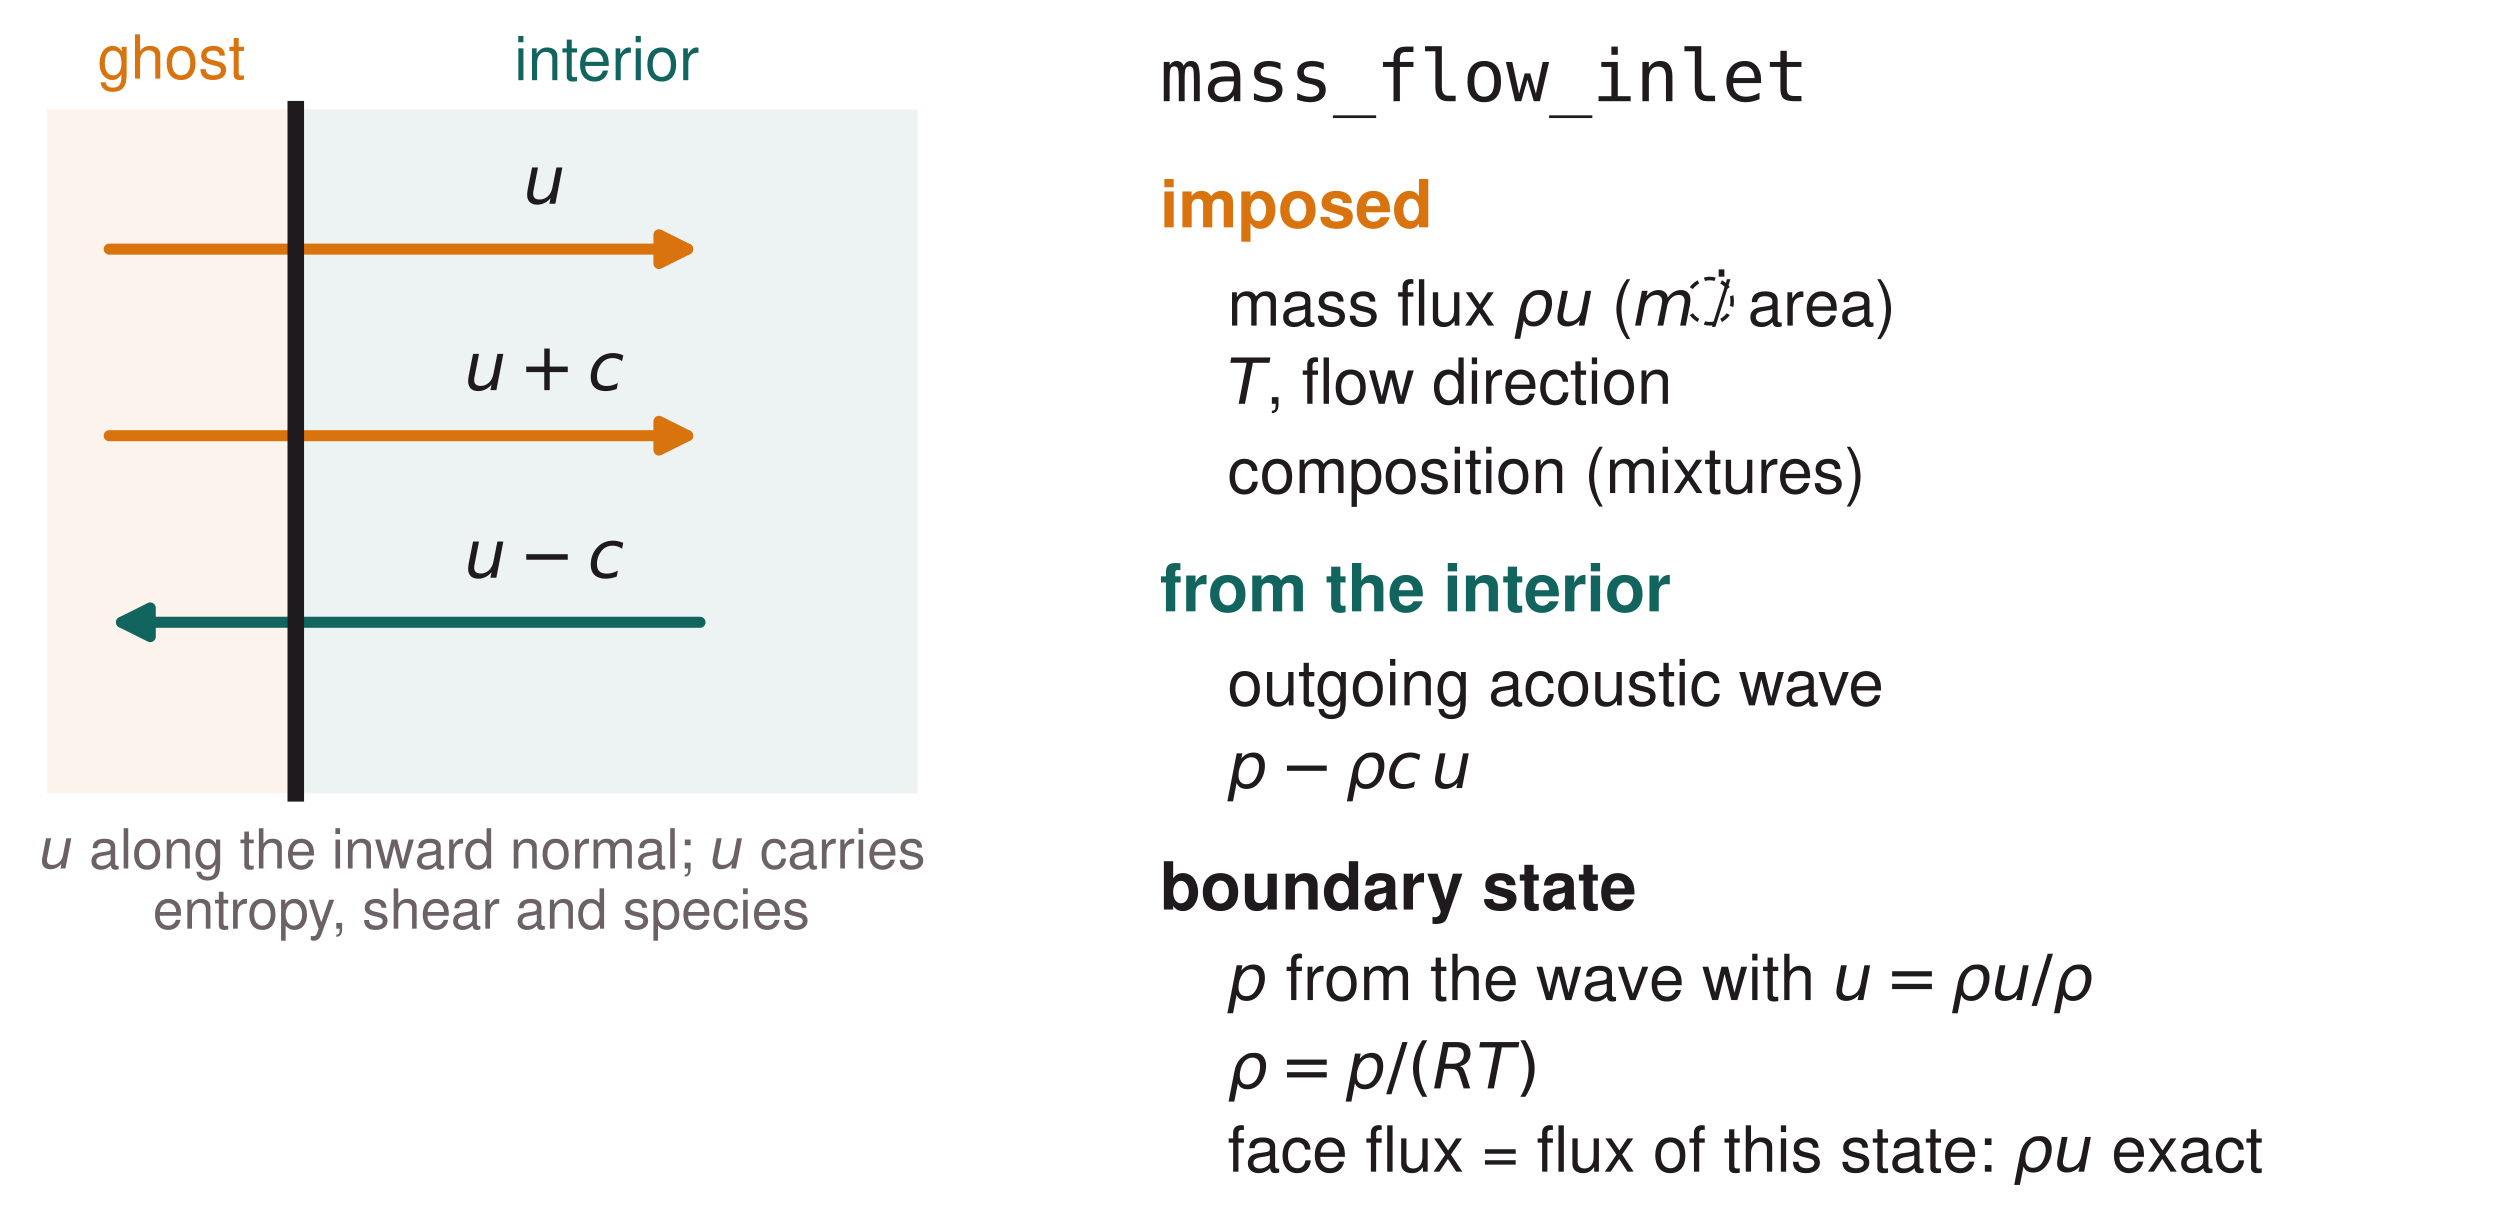
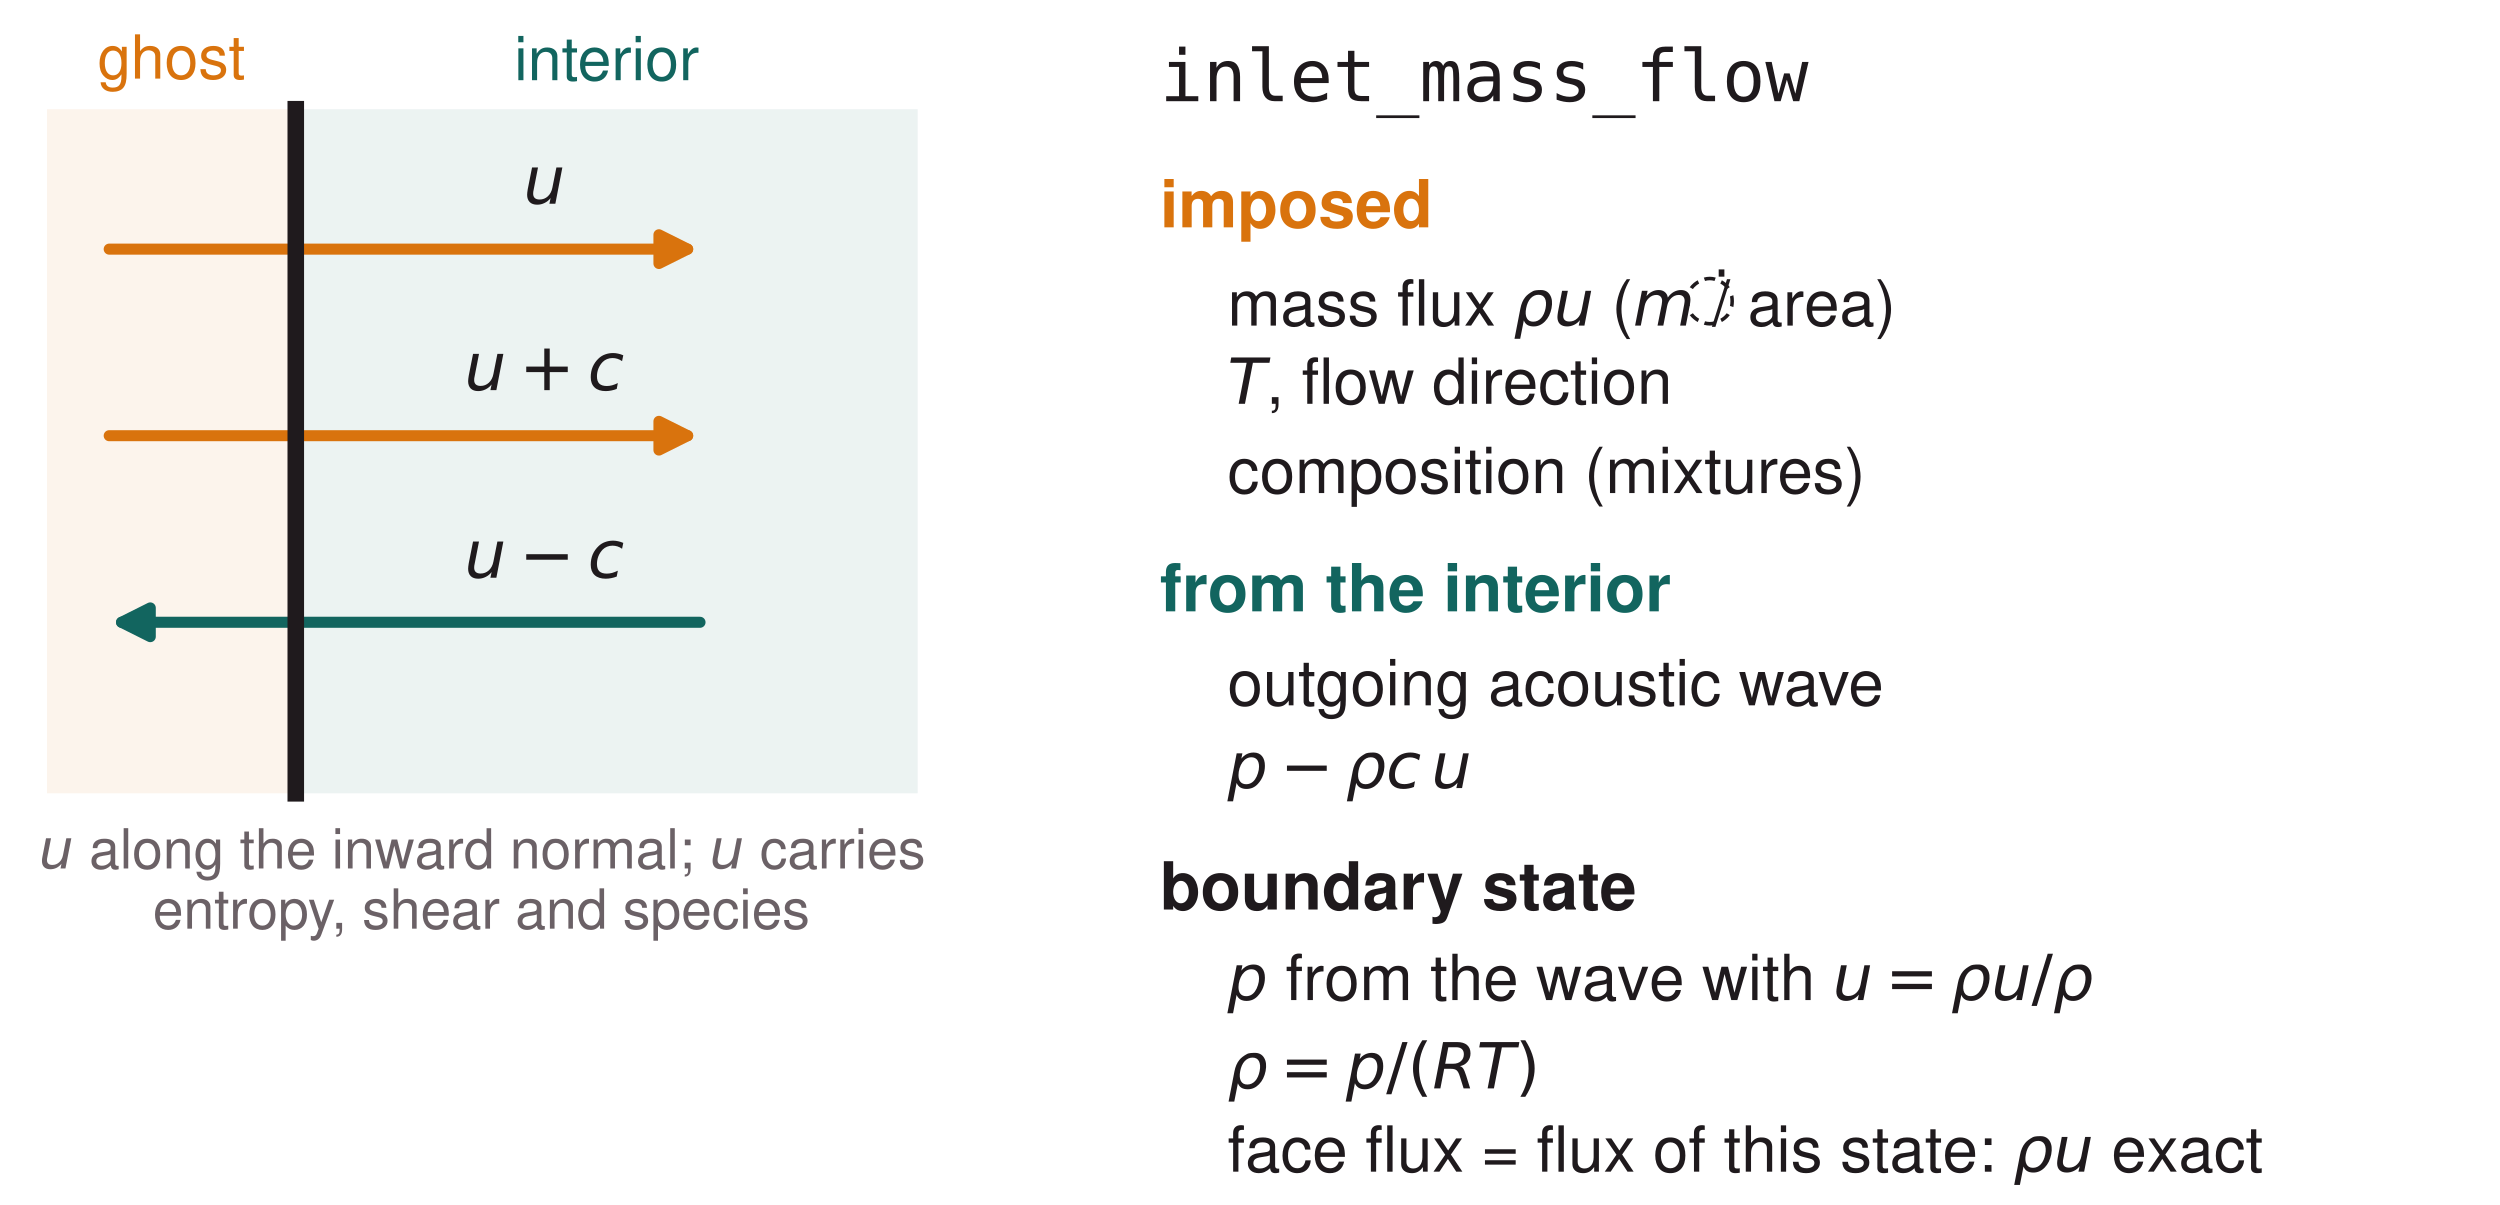
<svg xmlns="http://www.w3.org/2000/svg" width="452.573pt" height="218.047pt" viewBox="0 0 452.573 218.047" version="1.1">
  <defs>
    <style type="text/css">*{stroke-linejoin: round; stroke-linecap: butt}</style>
  </defs>
  <g id="figure_1">
    <g id="patch_1">
      <path d="M 0 218.047  L 452.573 218.047  L 452.573 0  L 0 0  L 0 218.047  z " style="fill: none" />
    </g>
    <g id="axes_1">
      <g id="patch_2">
        <path d="M 53.544 143.612  L 166.129 143.612  L 166.129 19.768  L 53.544 19.768  z " clip-path="url(#pf87ff08090)" style="fill: #12655f; opacity: 0.08" />
      </g>
      <g id="patch_3">
        <path d="M 8.509 143.612  L 53.544 143.612  L 53.544 19.768  L 8.509 19.768  z " clip-path="url(#pf87ff08090)" style="fill: #d9730d; opacity: 0.08" />
      </g>
      <g id="patch_4">
        <path d="M 19.768 45.1  Q 73.246 45.1 124.488 45.1  " clip-path="url(#pf87ff08090)" style="fill: none; stroke: #d9730d; stroke-width: 2; stroke-linecap: round" />
        <path d="M 119.288 42.5  L 124.488 45.1  L 119.288 47.7  z " clip-path="url(#pf87ff08090)" style="fill: #d9730d; stroke: #d9730d; stroke-width: 2; stroke-linecap: round" />
      </g>
      <g id="patch_5">
        <path d="M 19.768 78.875  Q 73.246 78.875 124.488 78.875  " clip-path="url(#pf87ff08090)" style="fill: none; stroke: #d9730d; stroke-width: 2; stroke-linecap: round" />
        <path d="M 119.288 76.275  L 124.488 78.875  L 119.288 81.475  z " clip-path="url(#pf87ff08090)" style="fill: #d9730d; stroke: #d9730d; stroke-width: 2; stroke-linecap: round" />
      </g>
      <g id="patch_6">
        <path d="M 126.724 112.651  Q 73.246 112.651 22.004 112.651  " clip-path="url(#pf87ff08090)" style="fill: none; stroke: #12655f; stroke-width: 2; stroke-linecap: round" />
        <path d="M 27.204 115.251  L 22.004 112.651  L 27.204 110.051  z " clip-path="url(#pf87ff08090)" style="fill: #12655f; stroke: #12655f; stroke-width: 2; stroke-linecap: round" />
      </g>
      <g id="line2d_1">
        <path d="M 53.544 143.612  L 53.544 19.768  " clip-path="url(#pf87ff08090)" style="fill: none; stroke: #1f1a1d; stroke-width: 3; stroke-linecap: square" />
      </g>
      <g id="text_1">
        <text style="font-size: 11px; font-family: 'Helvetica', 'Arial', 'DejaVu Sans'; text-anchor: middle; fill: #d9730d" x="31.026" y="14.232" transform="rotate(-0 31.02646 14.23206)">ghost</text>
      </g>
      <g id="text_2">
        <text style="font-size: 11px; font-family: 'Helvetica', 'Arial', 'DejaVu Sans'; text-anchor: middle; fill: #12655f" x="109.837" y="14.514" transform="rotate(-0 109.8366 14.51437)">interior</text>
      </g>
      <g id="text_3">
        <g style="fill: #1f1a1d" transform="translate(94.73797 37.32158)">
          <text>
            <tspan x="0" y="-0.438" style="font-style: oblique; font-size: 12px; font-family: 'DejaVu Sans'; fill: #1f1a1d">u</tspan>
          </text>
        </g>
      </g>
      <g id="text_4">
        <g style="fill: #1f1a1d" transform="translate(84.05797 71.09733)">
          <text>
            <tspan x="0" y="-0.469" style="font-style: oblique; font-size: 12px; font-family: 'DejaVu Sans'; fill: #1f1a1d">u</tspan>
            <tspan x="22.336" y="-0.469" style="font-style: oblique; font-size: 12px; font-family: 'DejaVu Sans'; fill: #1f1a1d">c</tspan>
            <tspan x="9.943" y="-0.469" style="font-size: 12px; font-family: 'DejaVu Sans'; fill: #1f1a1d">+</tspan>
          </text>
        </g>
      </g>
      <g id="text_5">
        <g style="fill: #1f1a1d" transform="translate(84.05797 104.8731)">
          <text>
            <tspan x="0" y="-0.281" style="font-style: oblique; font-size: 12px; font-family: 'DejaVu Sans'; fill: #1f1a1d">u</tspan>
            <tspan x="22.336" y="-0.281" style="font-style: oblique; font-size: 12px; font-family: 'DejaVu Sans'; fill: #1f1a1d">c</tspan>
            <tspan x="9.943" y="-0.281" style="font-size: 12px; font-family: 'DejaVu Sans'; fill: #1f1a1d">−</tspan>
          </text>
        </g>
      </g>
      <g id="text_6">
        <g style="fill: #6b6166" transform="translate(7.019385 158.0164)">
          <text>
            <tspan x="0" y="-0.797" style="font-style: oblique; font-size: 10px; font-family: 'DejaVu Sans'; fill: #6b6166">u</tspan>
            <tspan x="121.401" y="-0.797" style="font-style: oblique; font-size: 10px; font-family: 'DejaVu Sans'; fill: #6b6166">u</tspan>
            <tspan x="6.338" y="-0.797" style="font-size: 10px; font-family: 'Helvetica'; fill: #6b6166"> </tspan>
            <tspan x="9.116" y="-0.797" style="font-size: 10px; font-family: 'Helvetica'; fill: #6b6166">a</tspan>
            <tspan x="14.678" y="-0.797" style="font-size: 10px; font-family: 'Helvetica'; fill: #6b6166">l</tspan>
            <tspan x="16.899" y="-0.797" style="font-size: 10px; font-family: 'Helvetica'; fill: #6b6166">o</tspan>
            <tspan x="22.461" y="-0.797" style="font-size: 10px; font-family: 'Helvetica'; fill: #6b6166">n</tspan>
            <tspan x="28.022" y="-0.797" style="font-size: 10px; font-family: 'Helvetica'; fill: #6b6166">g</tspan>
            <tspan x="33.584" y="-0.797" style="font-size: 10px; font-family: 'Helvetica'; fill: #6b6166"> </tspan>
            <tspan x="36.362" y="-0.797" style="font-size: 10px; font-family: 'Helvetica'; fill: #6b6166">t</tspan>
            <tspan x="39.141" y="-0.797" style="font-size: 10px; font-family: 'Helvetica'; fill: #6b6166">h</tspan>
            <tspan x="44.702" y="-0.797" style="font-size: 10px; font-family: 'Helvetica'; fill: #6b6166">e</tspan>
            <tspan x="50.264" y="-0.797" style="font-size: 10px; font-family: 'Helvetica'; fill: #6b6166"> </tspan>
            <tspan x="53.042" y="-0.797" style="font-size: 10px; font-family: 'Helvetica'; fill: #6b6166">i</tspan>
            <tspan x="55.264" y="-0.797" style="font-size: 10px; font-family: 'Helvetica'; fill: #6b6166">n</tspan>
            <tspan x="60.825" y="-0.797" style="font-size: 10px; font-family: 'Helvetica'; fill: #6b6166">w</tspan>
            <tspan x="68.047" y="-0.797" style="font-size: 10px; font-family: 'Helvetica'; fill: #6b6166">a</tspan>
            <tspan x="73.608" y="-0.797" style="font-size: 10px; font-family: 'Helvetica'; fill: #6b6166">r</tspan>
            <tspan x="76.938" y="-0.797" style="font-size: 10px; font-family: 'Helvetica'; fill: #6b6166">d</tspan>
            <tspan x="82.5" y="-0.797" style="font-size: 10px; font-family: 'Helvetica'; fill: #6b6166"> </tspan>
            <tspan x="85.278" y="-0.797" style="font-size: 10px; font-family: 'Helvetica'; fill: #6b6166">n</tspan>
            <tspan x="90.84" y="-0.797" style="font-size: 10px; font-family: 'Helvetica'; fill: #6b6166">o</tspan>
            <tspan x="96.401" y="-0.797" style="font-size: 10px; font-family: 'Helvetica'; fill: #6b6166">r</tspan>
            <tspan x="99.731" y="-0.797" style="font-size: 10px; font-family: 'Helvetica'; fill: #6b6166">m</tspan>
            <tspan x="108.062" y="-0.797" style="font-size: 10px; font-family: 'Helvetica'; fill: #6b6166">a</tspan>
            <tspan x="113.623" y="-0.797" style="font-size: 10px; font-family: 'Helvetica'; fill: #6b6166">l</tspan>
            <tspan x="115.845" y="-0.797" style="font-size: 10px; font-family: 'Helvetica'; fill: #6b6166">;</tspan>
            <tspan x="118.623" y="-0.797" style="font-size: 10px; font-family: 'Helvetica'; fill: #6b6166"> </tspan>
            <tspan x="127.739" y="-0.797" style="font-size: 10px; font-family: 'Helvetica'; fill: #6b6166"> </tspan>
            <tspan x="130.518" y="-0.797" style="font-size: 10px; font-family: 'Helvetica'; fill: #6b6166">c</tspan>
            <tspan x="135.518" y="-0.797" style="font-size: 10px; font-family: 'Helvetica'; fill: #6b6166">a</tspan>
            <tspan x="141.079" y="-0.797" style="font-size: 10px; font-family: 'Helvetica'; fill: #6b6166">r</tspan>
            <tspan x="144.409" y="-0.797" style="font-size: 10px; font-family: 'Helvetica'; fill: #6b6166">r</tspan>
            <tspan x="147.739" y="-0.797" style="font-size: 10px; font-family: 'Helvetica'; fill: #6b6166">i</tspan>
            <tspan x="149.961" y="-0.797" style="font-size: 10px; font-family: 'Helvetica'; fill: #6b6166">e</tspan>
            <tspan x="155.522" y="-0.797" style="font-size: 10px; font-family: 'Helvetica'; fill: #6b6166">s</tspan>
          </text>
        </g>
        <text style="font-size: 10px; font-family: 'Helvetica', 'Arial', 'DejaVu Sans'; fill: #6b6166" transform="translate(27.6561 168.1142)">entropy, shear and species</text>
      </g>
    </g>
    <g id="axes_2">
      <g id="text_7">
-         <text style="font-size: 13px; font-family: 'DejaVu Sans Mono', 'Bitstream Vera Sans Mono', 'Computer Modern Typewriter', 'Andale Mono', 'Nimbus Mono L', 'Courier New', 'Courier', 'Fixed', 'Terminal', monospace; text-anchor: start; fill: #1f1a1d" x="209.989" y="18.316" transform="rotate(-0 209.9895 18.31559)">mass_flow_inlet</text>
+         <text style="font-size: 13px; font-family: 'DejaVu Sans Mono', 'Bitstream Vera Sans Mono', 'Computer Modern Typewriter', 'Andale Mono', 'Nimbus Mono L', 'Courier New', 'Courier', 'Fixed', 'Terminal', monospace; text-anchor: start; fill: #1f1a1d" x="209.989" y="18.316" transform="rotate(-0 209.9895 18.31559)">inlet_mass_flow</text>
      </g>
      <g id="text_8">
        <text style="font-weight: 700; font-size: 12px; font-family: 'Helvetica', 'Arial', 'DejaVu Sans'; text-anchor: start; fill: #d9730d" x="209.989" y="41.152" transform="rotate(-0 209.9895 41.15232)">imposed</text>
      </g>
      <g id="text_9">
        <g style="fill: #1f1a1d" transform="translate(222.2193 59.76776)">
          <text>
            <tspan x="0" y="-0.828" style="font-size: 11.5px; font-family: 'Helvetica'; fill: #1f1a1d">m</tspan>
            <tspan x="9.58" y="-0.828" style="font-size: 11.5px; font-family: 'Helvetica'; fill: #1f1a1d">a</tspan>
            <tspan x="15.975" y="-0.828" style="font-size: 11.5px; font-family: 'Helvetica'; fill: #1f1a1d">s</tspan>
            <tspan x="21.725" y="-0.828" style="font-size: 11.5px; font-family: 'Helvetica'; fill: #1f1a1d">s</tspan>
            <tspan x="27.475" y="-0.828" style="font-size: 11.5px; font-family: 'Helvetica'; fill: #1f1a1d"> </tspan>
            <tspan x="30.67" y="-0.828" style="font-size: 11.5px; font-family: 'Helvetica'; fill: #1f1a1d">f</tspan>
            <tspan x="33.865" y="-0.828" style="font-size: 11.5px; font-family: 'Helvetica'; fill: #1f1a1d">l</tspan>
            <tspan x="36.42" y="-0.828" style="font-size: 11.5px; font-family: 'Helvetica'; fill: #1f1a1d">u</tspan>
            <tspan x="42.816" y="-0.828" style="font-size: 11.5px; font-family: 'Helvetica'; fill: #1f1a1d">x</tspan>
            <tspan x="48.566" y="-0.828" style="font-size: 11.5px; font-family: 'Helvetica'; fill: #1f1a1d"> </tspan>
            <tspan x="66.35" y="-0.828" style="font-size: 11.5px; font-family: 'Helvetica'; fill: #1f1a1d"> </tspan>
            <tspan x="69.545" y="-0.828" style="font-size: 11.5px; font-family: 'Helvetica'; fill: #1f1a1d">(</tspan>
            <tspan x="84.577" y="-0.828" style="font-size: 11.5px; font-family: 'Helvetica'; fill: #1f1a1d"> </tspan>
            <tspan x="87.772" y="-0.828" style="font-size: 11.5px; font-family: 'Helvetica'; fill: #1f1a1d">/</tspan>
            <tspan x="90.967" y="-0.828" style="font-size: 11.5px; font-family: 'Helvetica'; fill: #1f1a1d"> </tspan>
            <tspan x="94.162" y="-0.828" style="font-size: 11.5px; font-family: 'Helvetica'; fill: #1f1a1d">a</tspan>
            <tspan x="100.558" y="-0.828" style="font-size: 11.5px; font-family: 'Helvetica'; fill: #1f1a1d">r</tspan>
            <tspan x="104.387" y="-0.828" style="font-size: 11.5px; font-family: 'Helvetica'; fill: #1f1a1d">e</tspan>
            <tspan x="110.783" y="-0.828" style="font-size: 11.5px; font-family: 'Helvetica'; fill: #1f1a1d">a</tspan>
            <tspan x="117.179" y="-0.828" style="font-size: 11.5px; font-family: 'Helvetica'; fill: #1f1a1d">)</tspan>
            <tspan x="51.761" y="-0.828" style="font-style: oblique; font-size: 11.5px; font-family: 'DejaVu Sans'; fill: #1f1a1d">ρ</tspan>
            <tspan x="59.061" y="-0.828" style="font-style: oblique; font-size: 11.5px; font-family: 'DejaVu Sans'; fill: #1f1a1d">u</tspan>
            <tspan x="73.374" y="-0.828" style="font-style: oblique; font-size: 11.5px; font-family: 'DejaVu Sans'; fill: #1f1a1d">m</tspan>
            <tspan x="82.284" y="-2.266" style="font-size: 11.5px; font-family: 'DejaVu Sans'; fill: #1f1a1d">̇</tspan>
          </text>
        </g>
      </g>
      <g id="text_10">
        <g style="fill: #1f1a1d" transform="translate(222.2193 73.70868)">
          <text>
            <tspan x="0" y="-0.609" style="font-style: oblique; font-size: 11.5px; font-family: 'DejaVu Sans'; fill: #1f1a1d">T</tspan>
            <tspan x="7.025" y="-0.609" style="font-size: 11.5px; font-family: 'Helvetica'; fill: #1f1a1d">,</tspan>
            <tspan x="10.22" y="-0.609" style="font-size: 11.5px; font-family: 'Helvetica'; fill: #1f1a1d"> </tspan>
            <tspan x="13.415" y="-0.609" style="font-size: 11.5px; font-family: 'Helvetica'; fill: #1f1a1d">f</tspan>
            <tspan x="16.61" y="-0.609" style="font-size: 11.5px; font-family: 'Helvetica'; fill: #1f1a1d">l</tspan>
            <tspan x="19.165" y="-0.609" style="font-size: 11.5px; font-family: 'Helvetica'; fill: #1f1a1d">o</tspan>
            <tspan x="25.561" y="-0.609" style="font-size: 11.5px; font-family: 'Helvetica'; fill: #1f1a1d">w</tspan>
            <tspan x="33.865" y="-0.609" style="font-size: 11.5px; font-family: 'Helvetica'; fill: #1f1a1d"> </tspan>
            <tspan x="37.061" y="-0.609" style="font-size: 11.5px; font-family: 'Helvetica'; fill: #1f1a1d">d</tspan>
            <tspan x="43.456" y="-0.609" style="font-size: 11.5px; font-family: 'Helvetica'; fill: #1f1a1d">i</tspan>
            <tspan x="46.011" y="-0.609" style="font-size: 11.5px; font-family: 'Helvetica'; fill: #1f1a1d">r</tspan>
            <tspan x="49.841" y="-0.609" style="font-size: 11.5px; font-family: 'Helvetica'; fill: #1f1a1d">e</tspan>
            <tspan x="56.237" y="-0.609" style="font-size: 11.5px; font-family: 'Helvetica'; fill: #1f1a1d">c</tspan>
            <tspan x="61.987" y="-0.609" style="font-size: 11.5px; font-family: 'Helvetica'; fill: #1f1a1d">t</tspan>
            <tspan x="65.182" y="-0.609" style="font-size: 11.5px; font-family: 'Helvetica'; fill: #1f1a1d">i</tspan>
            <tspan x="67.737" y="-0.609" style="font-size: 11.5px; font-family: 'Helvetica'; fill: #1f1a1d">o</tspan>
            <tspan x="74.132" y="-0.609" style="font-size: 11.5px; font-family: 'Helvetica'; fill: #1f1a1d">n</tspan>
          </text>
        </g>
      </g>
      <g id="text_11">
        <text style="font-size: 11.5px; font-family: 'Helvetica', 'Arial', 'DejaVu Sans'; text-anchor: start; fill: #1f1a1d" x="222.219" y="89.26" transform="rotate(-0 222.2193 89.2596)">composition (mixtures)</text>
      </g>
      <g id="text_12">
        <text style="font-weight: 700; font-size: 12px; font-family: 'Helvetica', 'Arial', 'DejaVu Sans'; text-anchor: start; fill: #12655f" x="209.989" y="110.674" transform="rotate(-0 209.9895 110.6741)">from the interior</text>
      </g>
      <g id="text_13">
        <text style="font-size: 11.5px; font-family: 'Helvetica', 'Arial', 'DejaVu Sans'; text-anchor: start; fill: #1f1a1d" x="222.219" y="127.68" transform="rotate(-0 222.2193 127.6795)">outgoing acoustic wave</text>
      </g>
      <g id="text_14">
        <g style="fill: #1f1a1d" transform="translate(222.2193 143.2304)">
          <text>
            <tspan x="0" y="-0.562" style="font-style: oblique; font-size: 11.5px; font-family: 'DejaVu Sans'; fill: #1f1a1d">p</tspan>
            <tspan x="21.417" y="-0.562" style="font-style: oblique; font-size: 11.5px; font-family: 'DejaVu Sans'; fill: #1f1a1d">ρ</tspan>
            <tspan x="28.716" y="-0.562" style="font-style: oblique; font-size: 11.5px; font-family: 'DejaVu Sans'; fill: #1f1a1d">c</tspan>
            <tspan x="36.906" y="-0.562" style="font-style: oblique; font-size: 11.5px; font-family: 'DejaVu Sans'; fill: #1f1a1d">u</tspan>
            <tspan x="9.54" y="-0.562" style="font-size: 11.5px; font-family: 'DejaVu Sans'; fill: #1f1a1d">−</tspan>
          </text>
        </g>
      </g>
      <g id="text_15">
        <text style="font-weight: 700; font-size: 12px; font-family: 'Helvetica', 'Arial', 'DejaVu Sans'; text-anchor: start; fill: #1f1a1d" x="209.989" y="164.645" transform="rotate(-0 209.9895 164.6449)">boundary state</text>
      </g>
      <g id="text_16">
        <g style="fill: #1f1a1d" transform="translate(222.2193 181.6504)">
          <text>
            <tspan x="0" y="-0.609" style="font-style: oblique; font-size: 11.5px; font-family: 'DejaVu Sans'; fill: #1f1a1d">p</tspan>
            <tspan x="109.559" y="-0.609" style="font-style: oblique; font-size: 11.5px; font-family: 'DejaVu Sans'; fill: #1f1a1d">u</tspan>
            <tspan x="130.964" y="-0.609" style="font-style: oblique; font-size: 11.5px; font-family: 'DejaVu Sans'; fill: #1f1a1d">ρ</tspan>
            <tspan x="138.264" y="-0.609" style="font-style: oblique; font-size: 11.5px; font-family: 'DejaVu Sans'; fill: #1f1a1d">u</tspan>
            <tspan x="149.427" y="-0.609" style="font-style: oblique; font-size: 11.5px; font-family: 'DejaVu Sans'; fill: #1f1a1d">ρ</tspan>
            <tspan x="7.3" y="-0.609" style="font-size: 11.5px; font-family: 'Helvetica'; fill: #1f1a1d"> </tspan>
            <tspan x="10.495" y="-0.609" style="font-size: 11.5px; font-family: 'Helvetica'; fill: #1f1a1d">f</tspan>
            <tspan x="13.69" y="-0.609" style="font-size: 11.5px; font-family: 'Helvetica'; fill: #1f1a1d">r</tspan>
            <tspan x="17.52" y="-0.609" style="font-size: 11.5px; font-family: 'Helvetica'; fill: #1f1a1d">o</tspan>
            <tspan x="23.915" y="-0.609" style="font-size: 11.5px; font-family: 'Helvetica'; fill: #1f1a1d">m</tspan>
            <tspan x="33.495" y="-0.609" style="font-size: 11.5px; font-family: 'Helvetica'; fill: #1f1a1d"> </tspan>
            <tspan x="36.69" y="-0.609" style="font-size: 11.5px; font-family: 'Helvetica'; fill: #1f1a1d">t</tspan>
            <tspan x="39.885" y="-0.609" style="font-size: 11.5px; font-family: 'Helvetica'; fill: #1f1a1d">h</tspan>
            <tspan x="46.281" y="-0.609" style="font-size: 11.5px; font-family: 'Helvetica'; fill: #1f1a1d">e</tspan>
            <tspan x="52.677" y="-0.609" style="font-size: 11.5px; font-family: 'Helvetica'; fill: #1f1a1d"> </tspan>
            <tspan x="55.872" y="-0.609" style="font-size: 11.5px; font-family: 'Helvetica'; fill: #1f1a1d">w</tspan>
            <tspan x="64.177" y="-0.609" style="font-size: 11.5px; font-family: 'Helvetica'; fill: #1f1a1d">a</tspan>
            <tspan x="70.572" y="-0.609" style="font-size: 11.5px; font-family: 'Helvetica'; fill: #1f1a1d">v</tspan>
            <tspan x="76.322" y="-0.609" style="font-size: 11.5px; font-family: 'Helvetica'; fill: #1f1a1d">e</tspan>
            <tspan x="82.718" y="-0.609" style="font-size: 11.5px; font-family: 'Helvetica'; fill: #1f1a1d"> </tspan>
            <tspan x="85.913" y="-0.609" style="font-size: 11.5px; font-family: 'Helvetica'; fill: #1f1a1d">w</tspan>
            <tspan x="94.218" y="-0.609" style="font-size: 11.5px; font-family: 'Helvetica'; fill: #1f1a1d">i</tspan>
            <tspan x="96.773" y="-0.609" style="font-size: 11.5px; font-family: 'Helvetica'; fill: #1f1a1d">t</tspan>
            <tspan x="99.968" y="-0.609" style="font-size: 11.5px; font-family: 'Helvetica'; fill: #1f1a1d">h</tspan>
            <tspan x="106.364" y="-0.609" style="font-size: 11.5px; font-family: 'Helvetica'; fill: #1f1a1d"> </tspan>
            <tspan x="119.088" y="-0.609" style="font-size: 11.5px; font-family: 'DejaVu Sans'; fill: #1f1a1d">=</tspan>
            <tspan x="145.552" y="-0.609" style="font-size: 11.5px; font-family: 'DejaVu Sans'; fill: #1f1a1d">/</tspan>
          </text>
        </g>
      </g>
      <g id="text_17">
        <g style="fill: #1f1a1d" transform="translate(222.2193 197.3163)">
          <text>
            <tspan x="0" y="-0.281" style="font-style: oblique; font-size: 11.5px; font-family: 'DejaVu Sans'; fill: #1f1a1d">ρ</tspan>
            <tspan x="21.417" y="-0.281" style="font-style: oblique; font-size: 11.5px; font-family: 'DejaVu Sans'; fill: #1f1a1d">p</tspan>
            <tspan x="37.077" y="-0.281" style="font-style: oblique; font-size: 11.5px; font-family: 'DejaVu Sans'; fill: #1f1a1d">R</tspan>
            <tspan x="45.068" y="-0.281" style="font-style: oblique; font-size: 11.5px; font-family: 'DejaVu Sans'; fill: #1f1a1d">T</tspan>
            <tspan x="9.54" y="-0.281" style="font-size: 11.5px; font-family: 'DejaVu Sans'; fill: #1f1a1d">=</tspan>
            <tspan x="28.716" y="-0.281" style="font-size: 11.5px; font-family: 'DejaVu Sans'; fill: #1f1a1d">/</tspan>
            <tspan x="32.591" y="-0.281" style="font-size: 11.5px; font-family: 'DejaVu Sans'; fill: #1f1a1d">(</tspan>
            <tspan x="52.093" y="-0.281" style="font-size: 11.5px; font-family: 'DejaVu Sans'; fill: #1f1a1d">)</tspan>
          </text>
        </g>
      </g>
      <g id="text_18">
        <g style="fill: #1f1a1d" transform="translate(222.2193 212.7522)">
          <text>
            <tspan x="0" y="-0.641" style="font-size: 11.5px; font-family: 'Helvetica'; fill: #1f1a1d">f</tspan>
            <tspan x="3.195" y="-0.641" style="font-size: 11.5px; font-family: 'Helvetica'; fill: #1f1a1d">a</tspan>
            <tspan x="9.591" y="-0.641" style="font-size: 11.5px; font-family: 'Helvetica'; fill: #1f1a1d">c</tspan>
            <tspan x="15.341" y="-0.641" style="font-size: 11.5px; font-family: 'Helvetica'; fill: #1f1a1d">e</tspan>
            <tspan x="21.737" y="-0.641" style="font-size: 11.5px; font-family: 'Helvetica'; fill: #1f1a1d"> </tspan>
            <tspan x="24.932" y="-0.641" style="font-size: 11.5px; font-family: 'Helvetica'; fill: #1f1a1d">f</tspan>
            <tspan x="28.127" y="-0.641" style="font-size: 11.5px; font-family: 'Helvetica'; fill: #1f1a1d">l</tspan>
            <tspan x="30.682" y="-0.641" style="font-size: 11.5px; font-family: 'Helvetica'; fill: #1f1a1d">u</tspan>
            <tspan x="37.077" y="-0.641" style="font-size: 11.5px; font-family: 'Helvetica'; fill: #1f1a1d">x</tspan>
            <tspan x="42.827" y="-0.641" style="font-size: 11.5px; font-family: 'Helvetica'; fill: #1f1a1d"> </tspan>
            <tspan x="46.022" y="-0.641" style="font-size: 11.5px; font-family: 'Helvetica'; fill: #1f1a1d">=</tspan>
            <tspan x="52.738" y="-0.641" style="font-size: 11.5px; font-family: 'Helvetica'; fill: #1f1a1d"> </tspan>
            <tspan x="55.933" y="-0.641" style="font-size: 11.5px; font-family: 'Helvetica'; fill: #1f1a1d">f</tspan>
            <tspan x="59.128" y="-0.641" style="font-size: 11.5px; font-family: 'Helvetica'; fill: #1f1a1d">l</tspan>
            <tspan x="61.683" y="-0.641" style="font-size: 11.5px; font-family: 'Helvetica'; fill: #1f1a1d">u</tspan>
            <tspan x="68.079" y="-0.641" style="font-size: 11.5px; font-family: 'Helvetica'; fill: #1f1a1d">x</tspan>
            <tspan x="73.829" y="-0.641" style="font-size: 11.5px; font-family: 'Helvetica'; fill: #1f1a1d"> </tspan>
            <tspan x="77.024" y="-0.641" style="font-size: 11.5px; font-family: 'Helvetica'; fill: #1f1a1d">o</tspan>
            <tspan x="83.42" y="-0.641" style="font-size: 11.5px; font-family: 'Helvetica'; fill: #1f1a1d">f</tspan>
            <tspan x="86.615" y="-0.641" style="font-size: 11.5px; font-family: 'Helvetica'; fill: #1f1a1d"> </tspan>
            <tspan x="89.81" y="-0.641" style="font-size: 11.5px; font-family: 'Helvetica'; fill: #1f1a1d">t</tspan>
            <tspan x="93.005" y="-0.641" style="font-size: 11.5px; font-family: 'Helvetica'; fill: #1f1a1d">h</tspan>
            <tspan x="99.401" y="-0.641" style="font-size: 11.5px; font-family: 'Helvetica'; fill: #1f1a1d">i</tspan>
            <tspan x="101.956" y="-0.641" style="font-size: 11.5px; font-family: 'Helvetica'; fill: #1f1a1d">s</tspan>
            <tspan x="107.706" y="-0.641" style="font-size: 11.5px; font-family: 'Helvetica'; fill: #1f1a1d"> </tspan>
            <tspan x="110.901" y="-0.641" style="font-size: 11.5px; font-family: 'Helvetica'; fill: #1f1a1d">s</tspan>
            <tspan x="116.651" y="-0.641" style="font-size: 11.5px; font-family: 'Helvetica'; fill: #1f1a1d">t</tspan>
            <tspan x="119.846" y="-0.641" style="font-size: 11.5px; font-family: 'Helvetica'; fill: #1f1a1d">a</tspan>
            <tspan x="126.242" y="-0.641" style="font-size: 11.5px; font-family: 'Helvetica'; fill: #1f1a1d">t</tspan>
            <tspan x="129.437" y="-0.641" style="font-size: 11.5px; font-family: 'Helvetica'; fill: #1f1a1d">e</tspan>
            <tspan x="135.833" y="-0.641" style="font-size: 11.5px; font-family: 'Helvetica'; fill: #1f1a1d">:</tspan>
            <tspan x="139.028" y="-0.641" style="font-size: 11.5px; font-family: 'Helvetica'; fill: #1f1a1d"> </tspan>
            <tspan x="156.811" y="-0.641" style="font-size: 11.5px; font-family: 'Helvetica'; fill: #1f1a1d"> </tspan>
            <tspan x="160.006" y="-0.641" style="font-size: 11.5px; font-family: 'Helvetica'; fill: #1f1a1d">e</tspan>
            <tspan x="166.402" y="-0.641" style="font-size: 11.5px; font-family: 'Helvetica'; fill: #1f1a1d">x</tspan>
            <tspan x="172.152" y="-0.641" style="font-size: 11.5px; font-family: 'Helvetica'; fill: #1f1a1d">a</tspan>
            <tspan x="178.548" y="-0.641" style="font-size: 11.5px; font-family: 'Helvetica'; fill: #1f1a1d">c</tspan>
            <tspan x="184.298" y="-0.641" style="font-size: 11.5px; font-family: 'Helvetica'; fill: #1f1a1d">t</tspan>
            <tspan x="142.223" y="-0.641" style="font-style: oblique; font-size: 11.5px; font-family: 'DejaVu Sans'; fill: #1f1a1d">ρ</tspan>
            <tspan x="149.522" y="-0.641" style="font-style: oblique; font-size: 11.5px; font-family: 'DejaVu Sans'; fill: #1f1a1d">u</tspan>
          </text>
        </g>
      </g>
    </g>
  </g>
  <defs>
    <clipPath id="pf87ff08090">
      <rect x="2.88" y="2.88" width="168.879" height="182.952" />
    </clipPath>
  </defs>
</svg>
